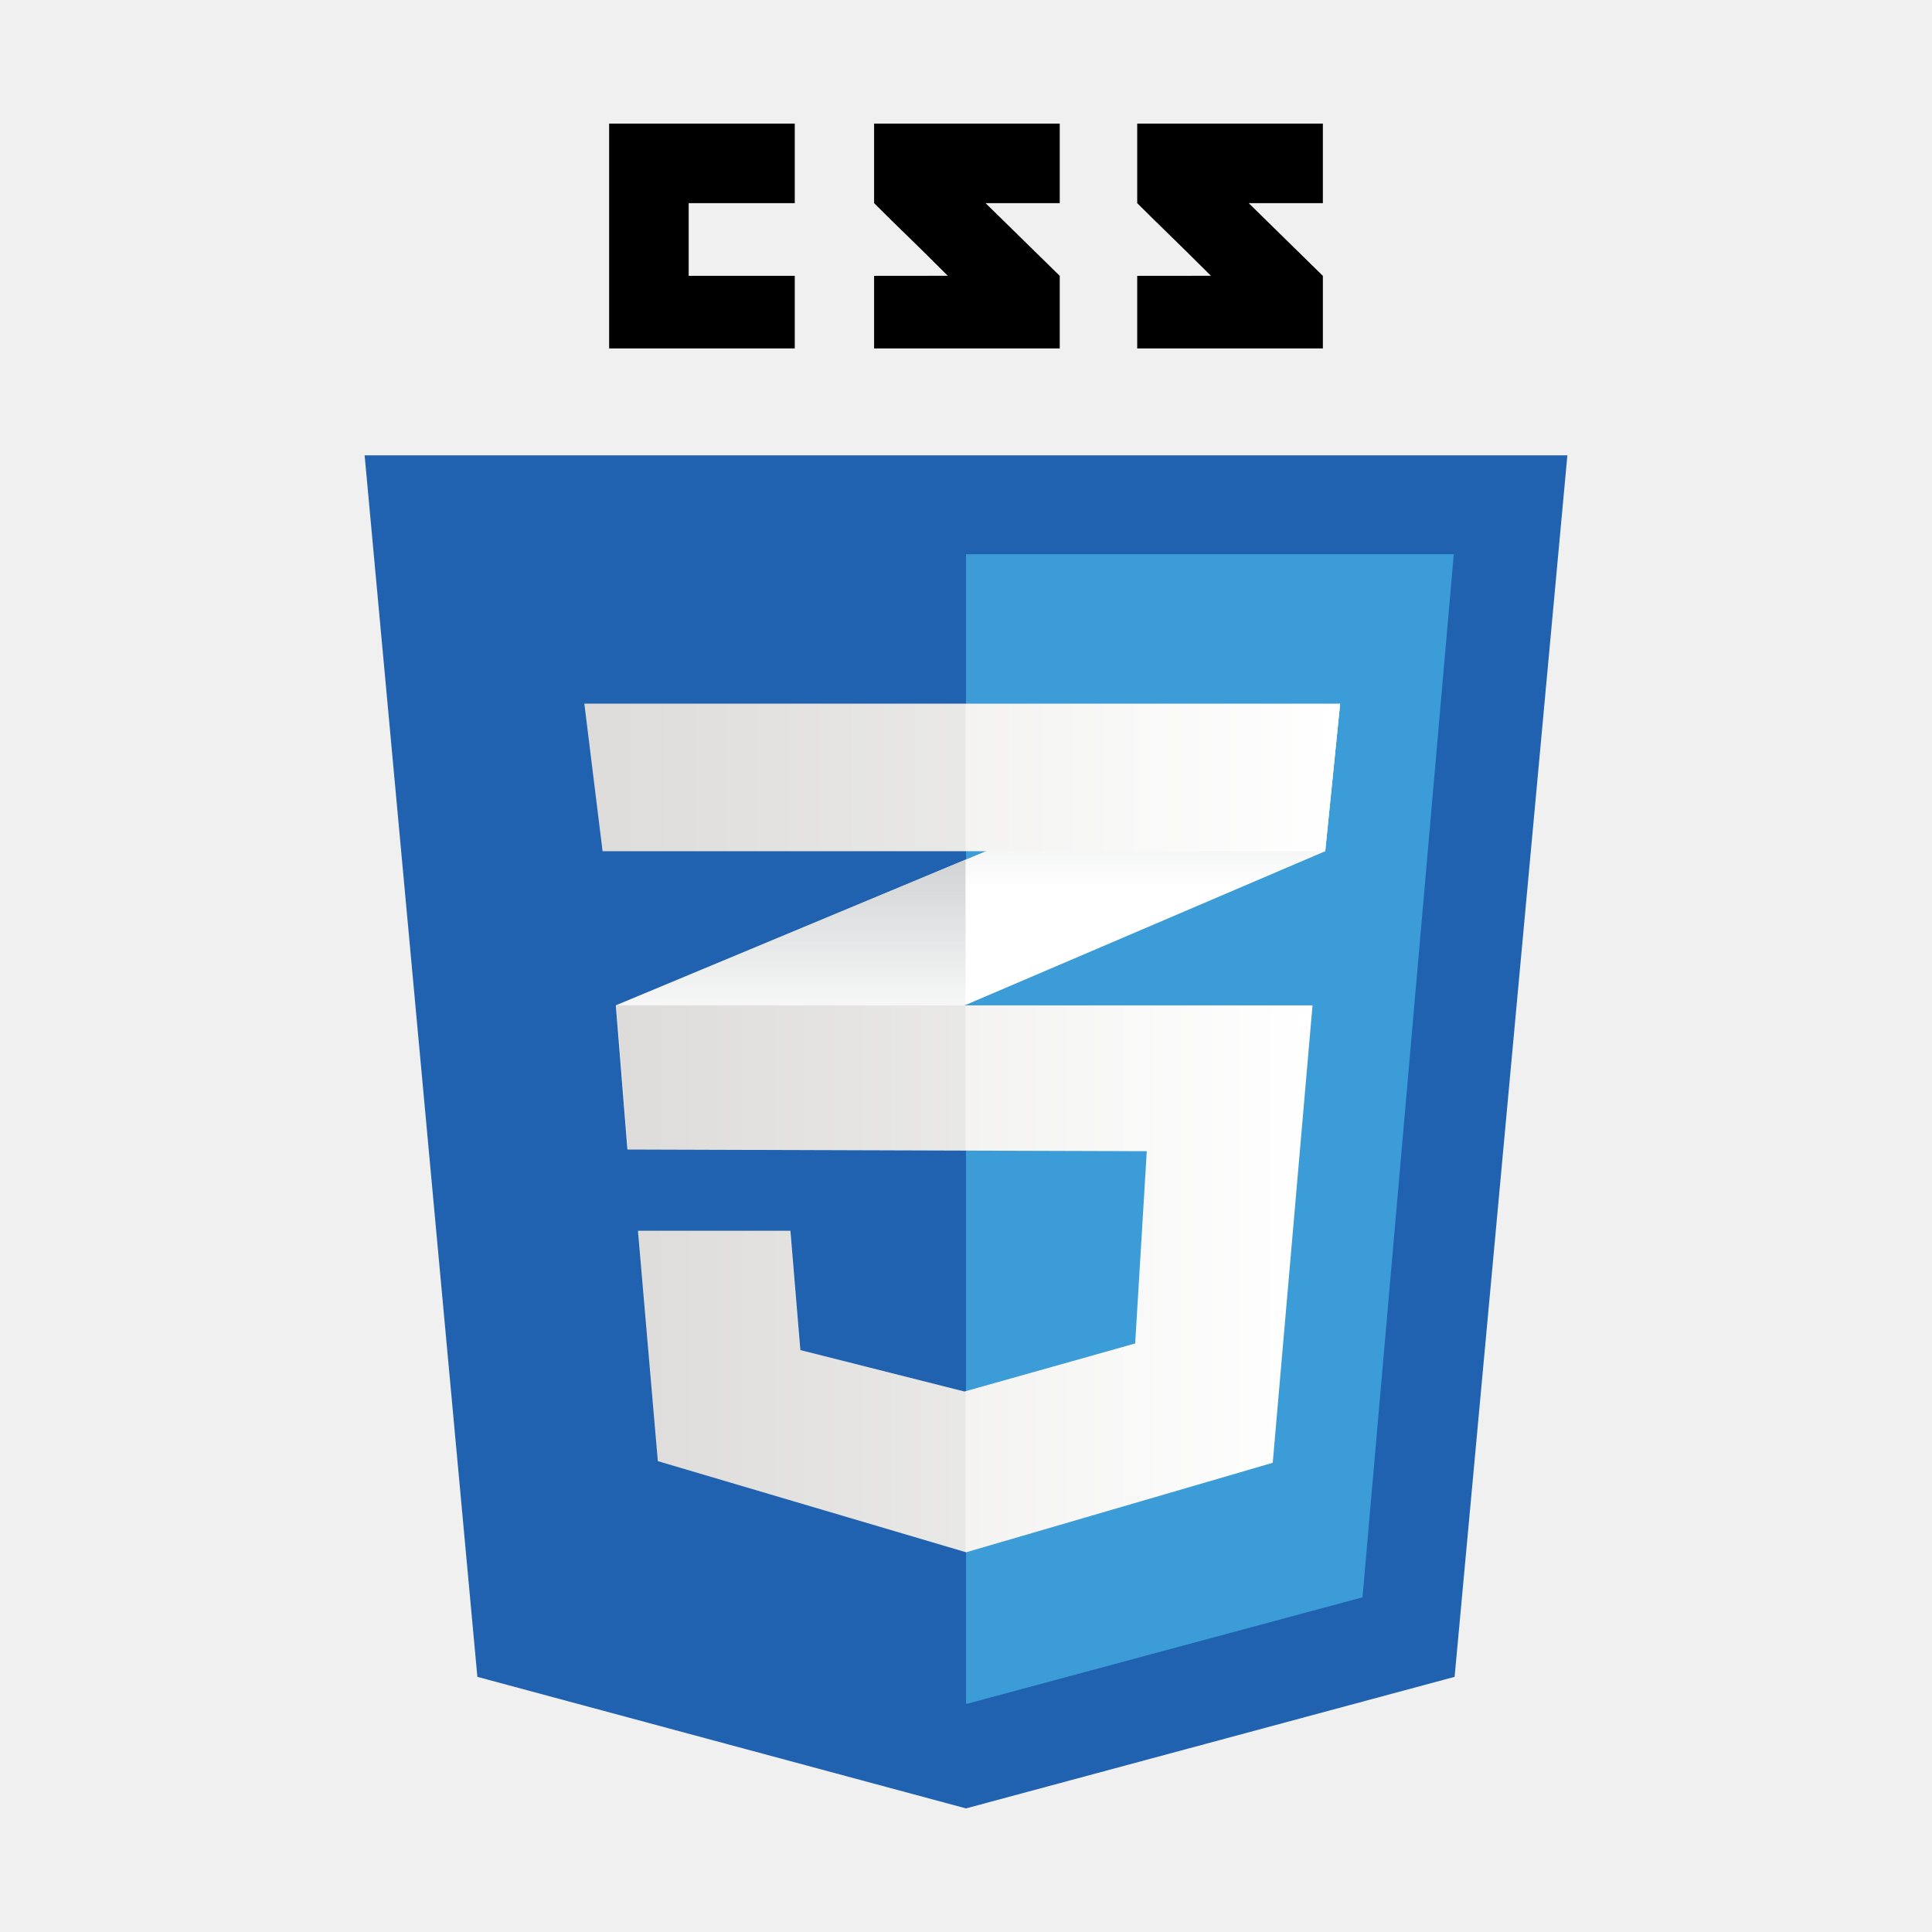
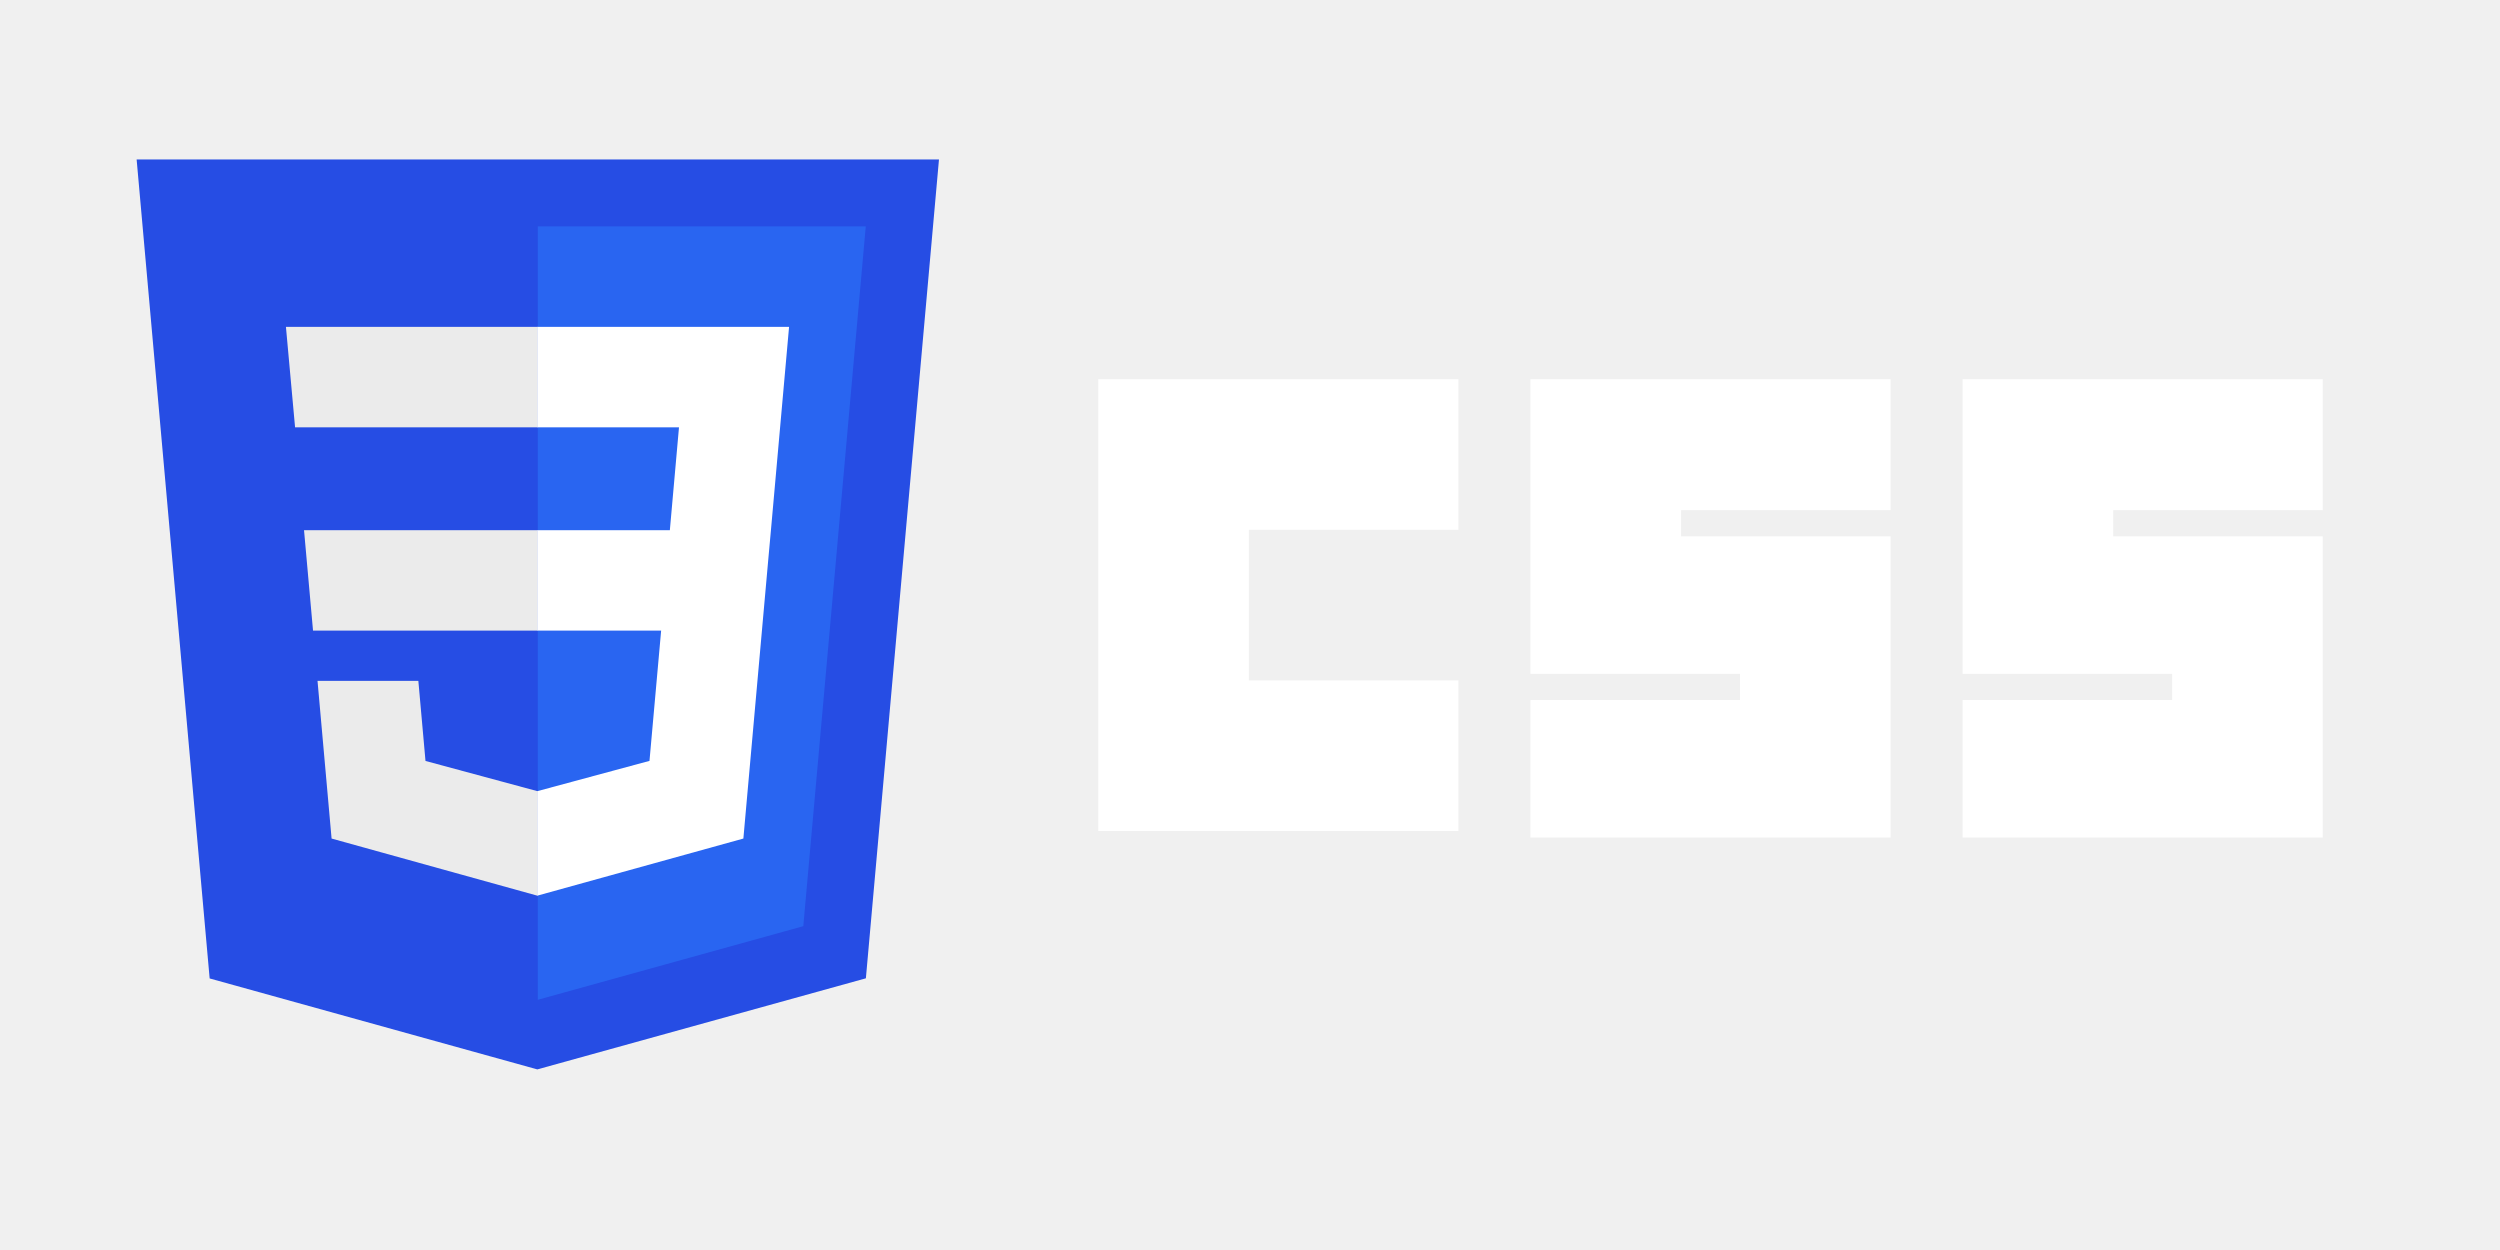
- <svg xmlns="http://www.w3.org/2000/svg" width="800px" height="800px" viewBox="0 0 538.584 538.584">
-   <path d="M0 0h538.584v538.583H0V0z" fill="none" />
-   <path d="M405.5 467.454L269.29 504.13l-136.212-36.676-31.432-340.525h335.29L405.5 467.454z" fill="#2062af" />
-   <path d="M269.289 154.511v320.367l.308.084 110.229-29.682 25.443-290.769h-135.98z" fill="#3c9cd7" />
-   <path d="M191.985 76.899V56.631h29.571V34.453h-51.749v62.684h51.749V76.899h-29.571zm82.766-20.268h20.674V34.453h-51.754v22.178c6.924 6.924 10.535 10.238 20.549 20.252-5.854 0-20.549.021-20.549.02v20.234h51.754V76.899l-20.674-20.268zm73.352 0h20.673V34.453H317.02v22.178c6.924 6.924 10.537 10.238 20.551 20.252-5.852 0-20.551.021-20.551.02v20.234h51.757V76.899l-20.674-20.268z" />
-   <path d="M269.168 239.656l-97.49 40.602 3.233 40.199 94.257-40.301 100.265-42.868 4.157-41.122-104.422 43.49z" fill="#ffffff" />
-   <linearGradient id="a" gradientUnits="userSpaceOnUse" x1="-825.508" y1="1338.301" x2="-825.508" y2="1419.102" gradientTransform="matrix(1 0 0 -1 1045.93 1658.759)">
-     <stop offset=".387" stop-color="#d1d3d4" stop-opacity="0" />
-     <stop offset="1" stop-color="#d1d3d4" />
-   </linearGradient>
-   <path d="M171.677 280.258l3.233 40.199 94.257-40.301v-40.5l-97.49 40.602z" fill="url(#a)" />
-   <linearGradient id="b" gradientUnits="userSpaceOnUse" x1="-724.552" y1="1378.602" x2="-724.552" y2="1462.591" gradientTransform="matrix(1 0 0 -1 1045.93 1658.759)">
-     <stop offset=".387" stop-color="#d1d3d4" stop-opacity="0" />
-     <stop offset="1" stop-color="#d1d3d4" />
-   </linearGradient>
-   <path d="M373.59 196.167l-104.422 43.489v40.5l100.265-42.868 4.157-41.121z" fill="url(#b)" />
-   <linearGradient id="c" gradientUnits="userSpaceOnUse" x1="-874.103" y1="1302.263" x2="-680.039" y2="1302.263" gradientTransform="matrix(1 0 0 -1 1045.93 1658.759)">
-     <stop offset="0" stop-color="#e8e7e5" />
-     <stop offset="1" stop-color="#ffffff" />
-   </linearGradient>
-   <path d="M171.827 280.258l3.234 40.199 144.625.461-3.235 53.598-47.59 13.398-45.748-11.551-2.772-33.268h-42.508l5.545 64.225 85.945 25.412 85.479-24.951 11.09-127.523H171.827z" fill="url(#c)" />
-   <path d="M269.168 280.258h-97.49l3.233 40.199 94.257.301v-40.5zm0 107.528l-.462.129-45.742-11.551-2.772-33.268h-42.507l5.544 64.225 85.939 25.412v-44.947z" opacity=".05" />
-   <linearGradient id="d" gradientUnits="userSpaceOnUse" x1="-883.032" y1="1442.031" x2="-672.341" y2="1442.031" gradientTransform="matrix(1 0 0 -1 1045.93 1658.759)">
-     <stop offset="0" stop-color="#e8e7e5" />
-     <stop offset="1" stop-color="#ffffff" />
-   </linearGradient>
-   <path d="M162.898 196.167H373.59l-4.157 41.122H167.98l-5.082-41.122z" fill="url(#d)" />
-   <path d="M269.168 196.167h-106.27l5.082 41.122h101.188v-41.122z" opacity=".05" />
+ <svg xmlns="http://www.w3.org/2000/svg" width="120" height="60" viewBox="0 0 120 60" id="svg3476" version="1.1">
+   <defs id="defs3478" />
+   <g id="layer1" transform="translate(-193.633,-732.1122)">
+     <g id="g29" transform="translate(-10.82113,3.115173)">
+       <path style="stroke-width:0.314" id="path2999" d="m 257.17,747.198 h 17.287 v 7.229 h -10.058 v 7.229 h 10.058 v 7.229 h -17.287 z" fill="#fff" />
+       <path style="stroke-width:0.314" id="path3001" d="m 277.915,747.198 h 17.287 v 6.286 h -10.058 v 1.257 h 10.058 v 14.458 h -17.287 v -6.601 h 10.058 v -1.257 h -10.058 z" fill="#fff" />
+       <path style="stroke-width:0.314" id="path3003" d="m 298.659,747.198 h 17.287 v 6.286 h -10.058 v 1.257 h 10.058 v 14.458 h -17.287 v -6.601 h 10.058 v -1.257 h -10.058 z" fill="#fff" />
+     </g>
+     <g id="g37" transform="matrix(0.6040062,0,0,0.6040062,83.23574,307.2679)">
+       <polygon transform="matrix(0.1757812,0,0,0.1757812,180.5139,698.3622)" id="polygon2989" points="404.321,470.819 255.778,512 107.644,470.877 74.633,100.62 437.367,100.62 " style="fill:#264de4" />
+       <polygon transform="matrix(0.1757812,0,0,0.1757812,180.5139,698.3622)" id="polygon2991" points="256,480.523 376.03,447.246 404.27,130.894 256,130.894 " style="fill:#2965f1" />
+       <polygon transform="matrix(0.1757812,0,0,0.1757812,180.5139,698.3622)" id="polygon2993" points="256,268.217 150.31,268.217 154.38,313.627 256,313.627 " style="fill:#ebebeb" />
+       <polygon transform="matrix(0.1757812,0,0,0.1757812,180.5139,698.3622)" id="polygon2995" points="255.843,176.305 142.132,176.305 146.26,221.716 256,221.716 256,176.305 " style="fill:#ebebeb" />
+       <polygon transform="matrix(0.1757812,0,0,0.1757812,180.5139,698.3622)" id="polygon2997" points="255.801,386.206 205.227,372.55 201.994,336.333 177.419,336.333 156.409,336.333 162.771,407.634 255.791,433.457 256,433.399 256,386.153 " style="fill:#ebebeb" />
+       <polygon transform="matrix(0.1757812,0,0,0.1757812,180.5139,698.3622)" id="polygon3005" points="319.831,221.716 315.699,268.217 255.843,268.217 255.843,313.627 311.761,313.627 306.49,372.521 255.843,386.191 255.843,433.435 348.937,407.634 349.62,399.962 360.291,280.411 361.399,268.217 369.597,176.305 255.843,176.305 255.843,221.716 " style="fill:#ffffff" />
+     </g>
+   </g>
</svg>
